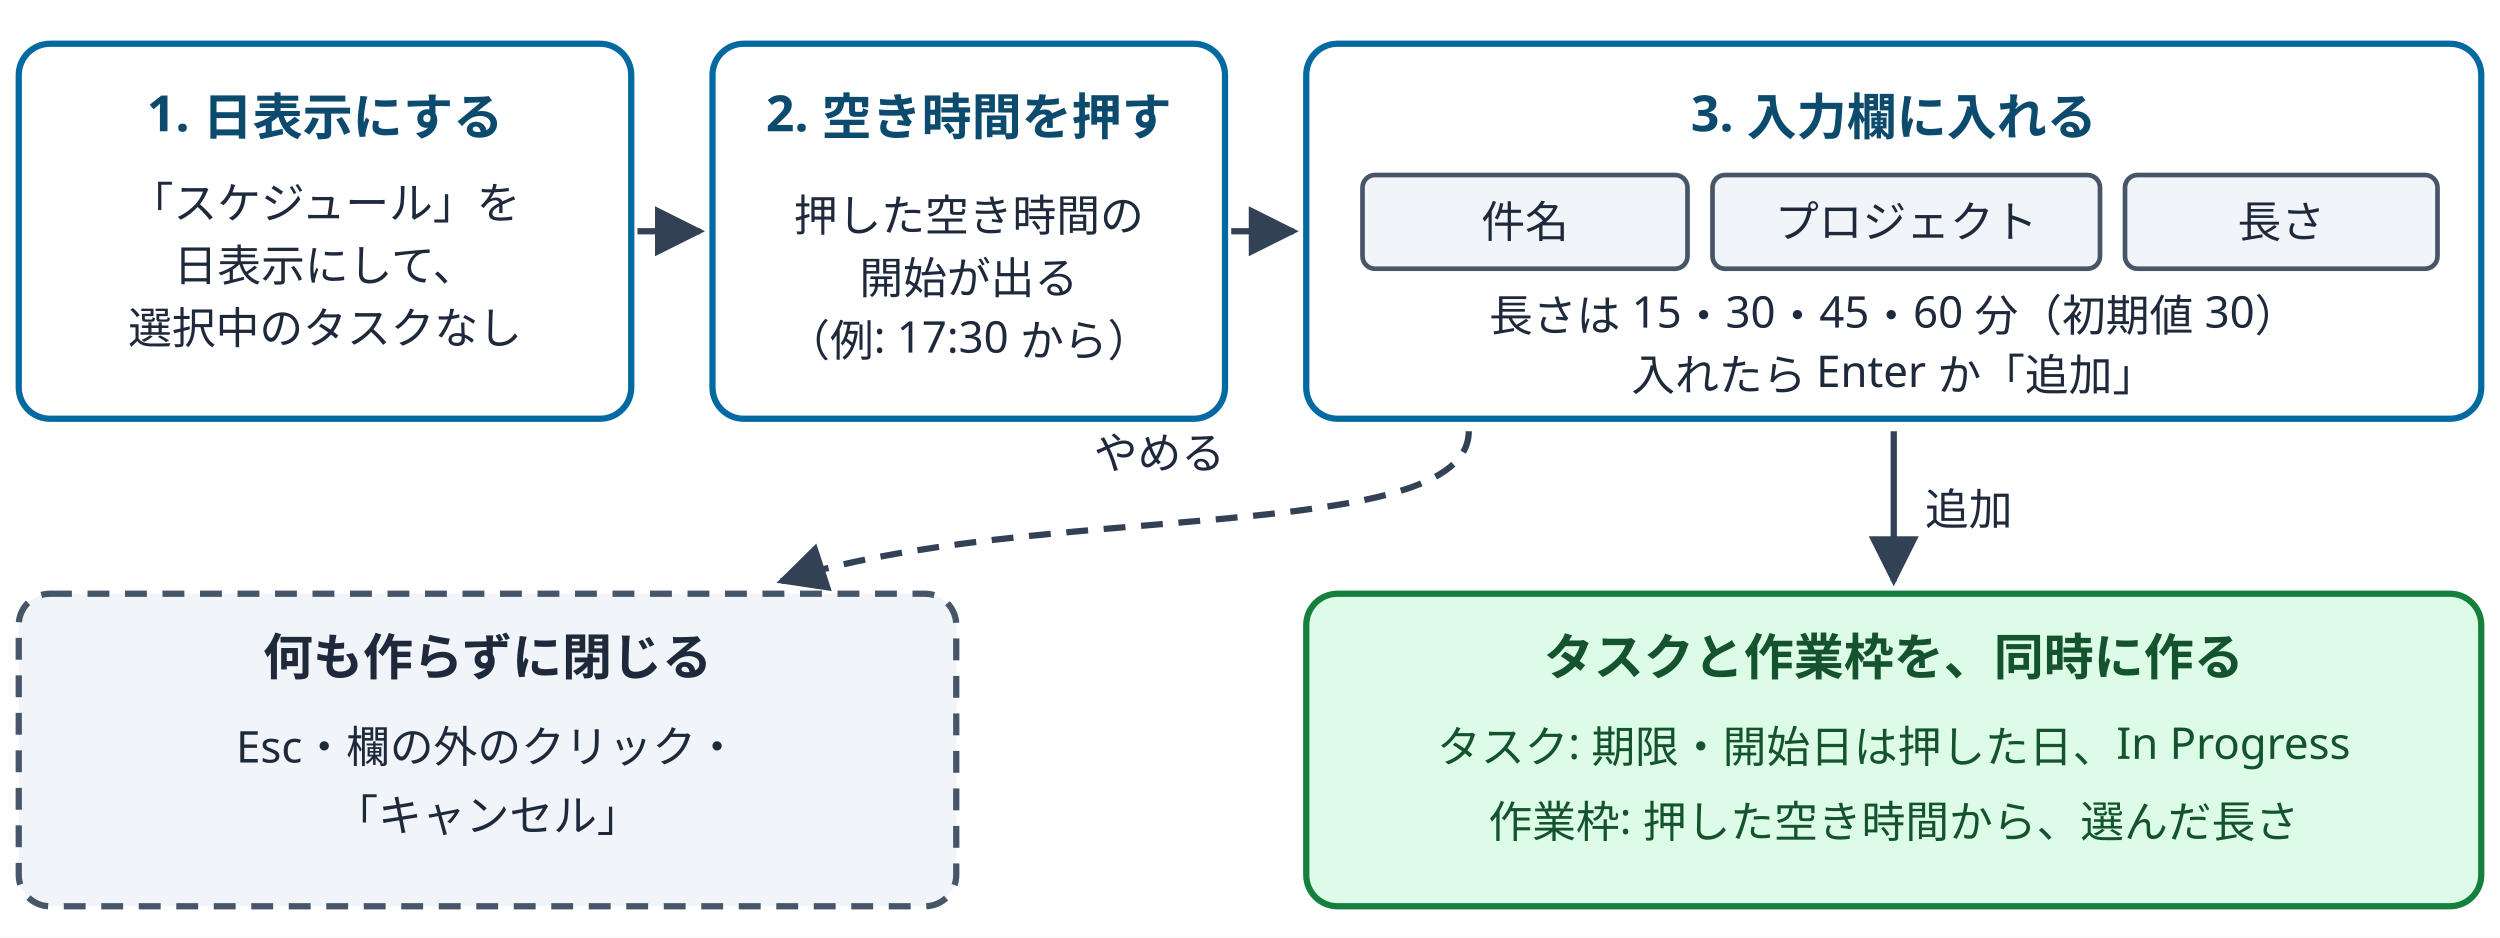
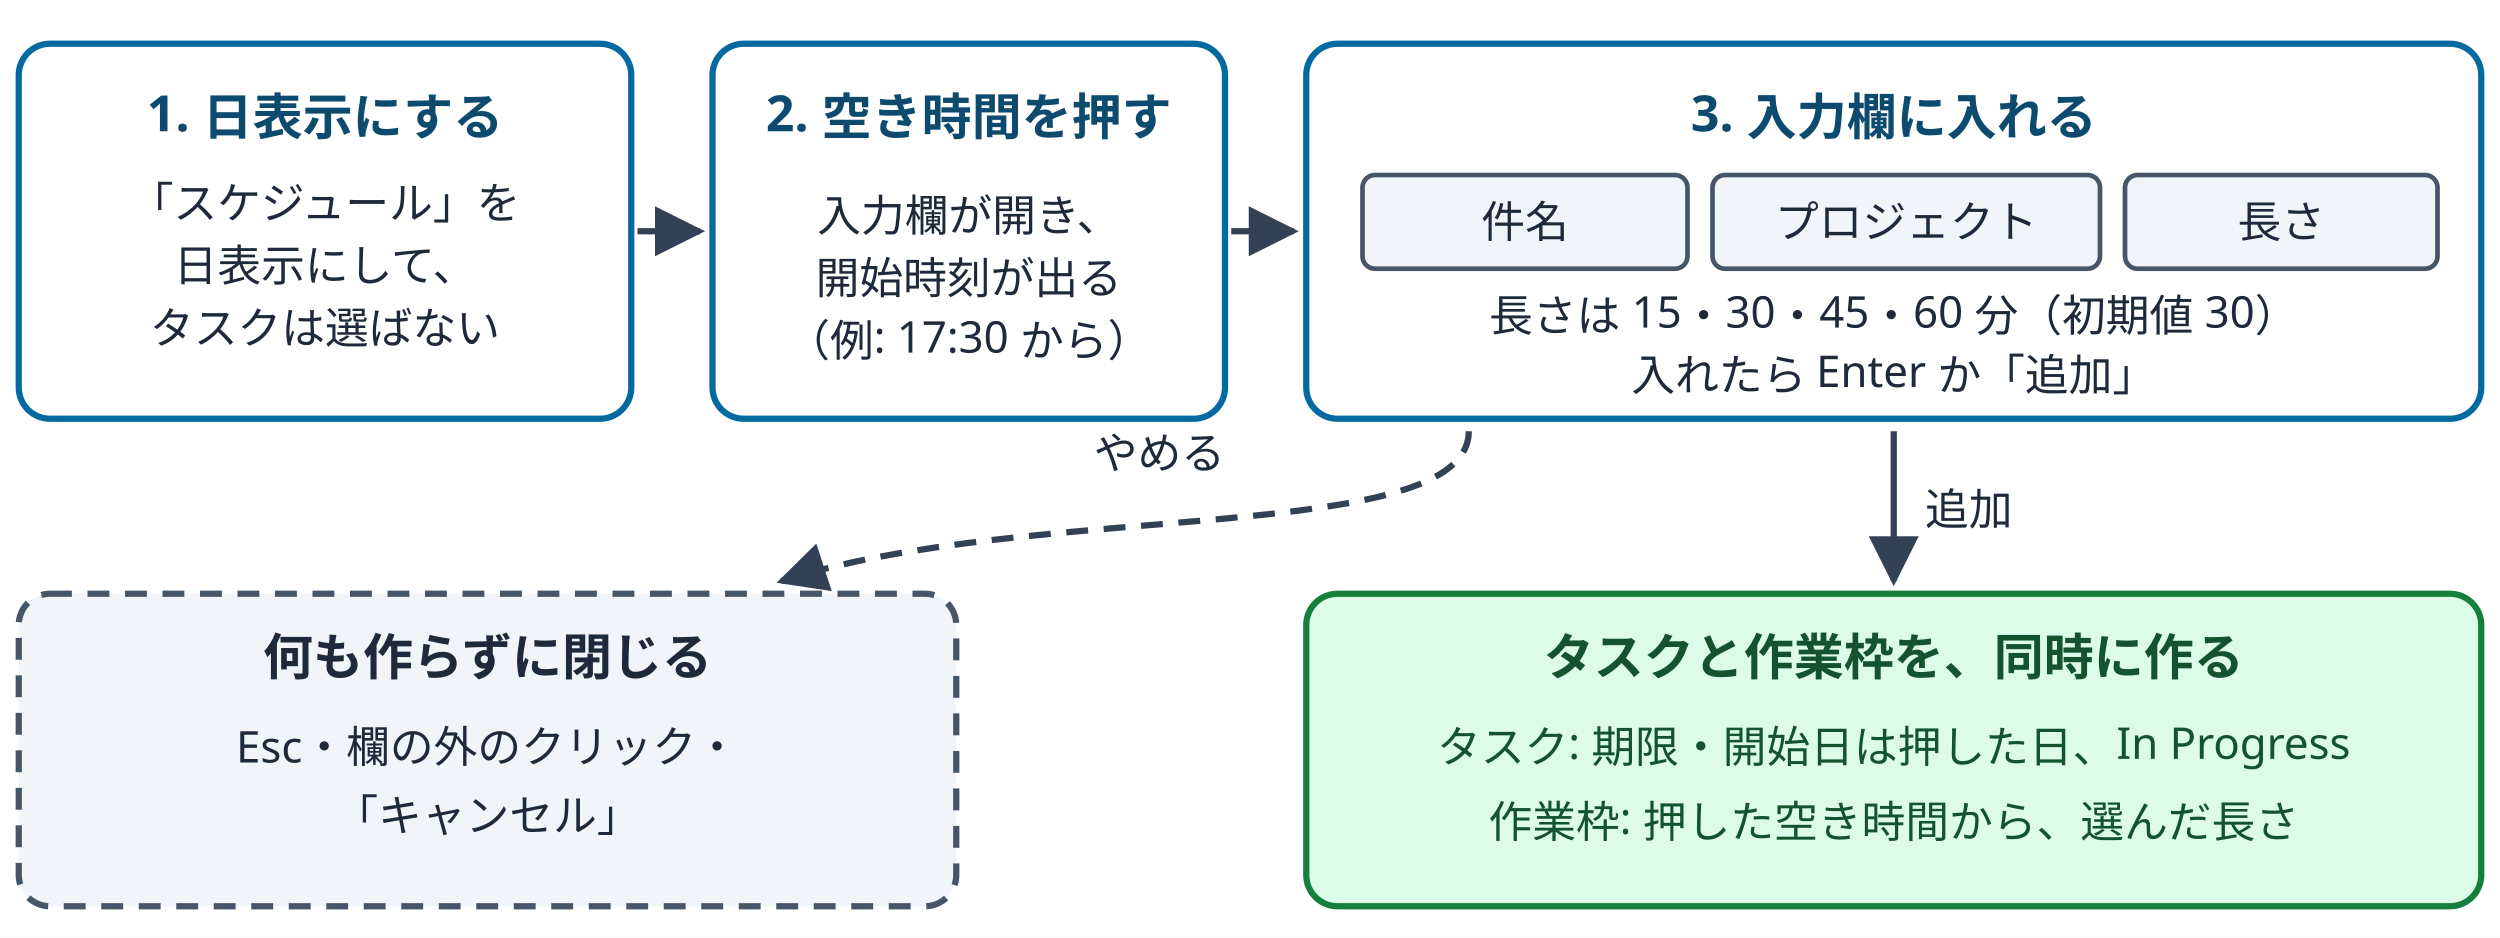
<svg xmlns="http://www.w3.org/2000/svg" viewBox="0 0 800 300" font-family="'Yu Gothic','Meiryo','Hiragino Sans',sans-serif" role="img" aria-labelledby="t d">
  <defs>
    <marker id="a" viewBox="0 0 10 10" refX="9" refY="5" markerWidth="8" markerHeight="8" orient="auto-start-reverse">
      <path d="M0,0 L10,5 L0,10 z" fill="#334155" />
    </marker>
  </defs>
  <rect width="800" height="300" fill="#ffffff" />
  <rect x="6" y="14" width="196" height="120" rx="10" fill="#ffffff" stroke="#0369a1" stroke-width="2" />
  <text x="104" y="42" text-anchor="middle" font-size="16" font-weight="bold" fill="#0c4a6e">1. 日表示にする</text>
  <text x="104" y="70" text-anchor="middle" font-size="14" fill="#1e293b">「スケジュール」を</text>
  <text x="104" y="90" text-anchor="middle" font-size="14" fill="#1e293b">日表示にして、</text>
-   <text x="104" y="110" text-anchor="middle" font-size="14" fill="#1e293b">選択中のタスクなし</text>
+   <text x="104" y="110" text-anchor="middle" font-size="14" fill="#1e293b">タスクは選ばない</text>
  <rect x="228" y="14" width="164" height="120" rx="10" fill="#ffffff" stroke="#0369a1" stroke-width="2" />
  <text x="310" y="42" text-anchor="middle" font-size="16" font-weight="bold" fill="#0c4a6e">2. 空き時間を押す</text>
-   <text x="310" y="74" text-anchor="middle" font-size="14" fill="#1e293b">押した空き時間の</text>
-   <text x="310" y="94" text-anchor="middle" font-size="14" fill="#1e293b">開始が出る</text>
+   <text x="310" y="74" text-anchor="middle" font-size="14" fill="#1e293b">入力欄が開き、</text>
+   <text x="310" y="94" text-anchor="middle" font-size="14" fill="#1e293b">開始時刻が出る</text>
  <text x="310" y="114" text-anchor="middle" font-size="14" fill="#1e293b">（例: 17:30 から）</text>
  <rect x="418" y="14" width="376" height="120" rx="10" fill="#ffffff" stroke="#0369a1" stroke-width="2" />
  <text x="606" y="42" text-anchor="middle" font-size="16" font-weight="bold" fill="#0c4a6e">3. 入力欄に入れる</text>
  <rect x="436" y="56" width="104" height="30" rx="4" fill="#f1f5f9" stroke="#475569" stroke-width="1.5" />
  <text x="488" y="76" text-anchor="middle" font-size="14" fill="#1e293b">件名</text>
  <rect x="548" y="56" width="124" height="30" rx="4" fill="#f1f5f9" stroke="#475569" stroke-width="1.5" />
  <text x="610" y="76" text-anchor="middle" font-size="14" fill="#1e293b">プロジェクト</text>
  <rect x="680" y="56" width="100" height="30" rx="4" fill="#f1f5f9" stroke="#475569" stroke-width="1.5" />
  <text x="730" y="76" text-anchor="middle" font-size="14" fill="#1e293b">長さ</text>
  <text x="606" y="106" text-anchor="middle" font-size="14" fill="#1e293b">長さは 15・30・45・60 分（初期値 30）</text>
  <text x="606" y="125" text-anchor="middle" font-size="14" fill="#1e293b">入れたら Enter か「追加」</text>
  <line x1="204" y1="74" x2="224" y2="74" stroke="#334155" stroke-width="2" marker-end="url(#a)" />
  <line x1="394" y1="74" x2="414" y2="74" stroke="#334155" stroke-width="2" marker-end="url(#a)" />
  <rect x="418" y="190" width="376" height="100" rx="10" fill="#dcfce7" stroke="#15803d" stroke-width="2" />
  <text x="606" y="216" text-anchor="middle" font-size="16" font-weight="bold" fill="#14532d">タスクと作業枠を、同時に作る</text>
  <text x="606" y="244" text-anchor="middle" font-size="14" fill="#14532d">タスク: 期限・開始日は押した日、In Progress</text>
  <text x="606" y="268" text-anchor="middle" font-size="14" fill="#14532d">作業枠: 押した空き時間から、選んだ長さ</text>
  <line x1="606" y1="138" x2="606" y2="186" stroke="#334155" stroke-width="2" marker-end="url(#a)" />
  <text x="616" y="168" font-size="14" fill="#1e293b">追加</text>
  <rect x="6" y="190" width="300" height="100" rx="10" fill="#f1f5f9" stroke="#475569" stroke-width="2" stroke-dasharray="7 5" />
  <text x="156" y="216" text-anchor="middle" font-size="16" font-weight="bold" fill="#1e293b">何も作らずに閉じる</text>
  <text x="156" y="244" text-anchor="middle" font-size="14" fill="#1e293b">Esc・欄の外のクリック・</text>
  <text x="156" y="266" text-anchor="middle" font-size="14" fill="#1e293b">「キャンセル」</text>
  <path d="M470,138 C470,175 330,160 250,186" fill="none" stroke="#334155" stroke-width="2" stroke-dasharray="7 5" marker-end="url(#a)" />
  <text x="350" y="150" font-size="14" fill="#1e293b">やめる</text>
</svg>
